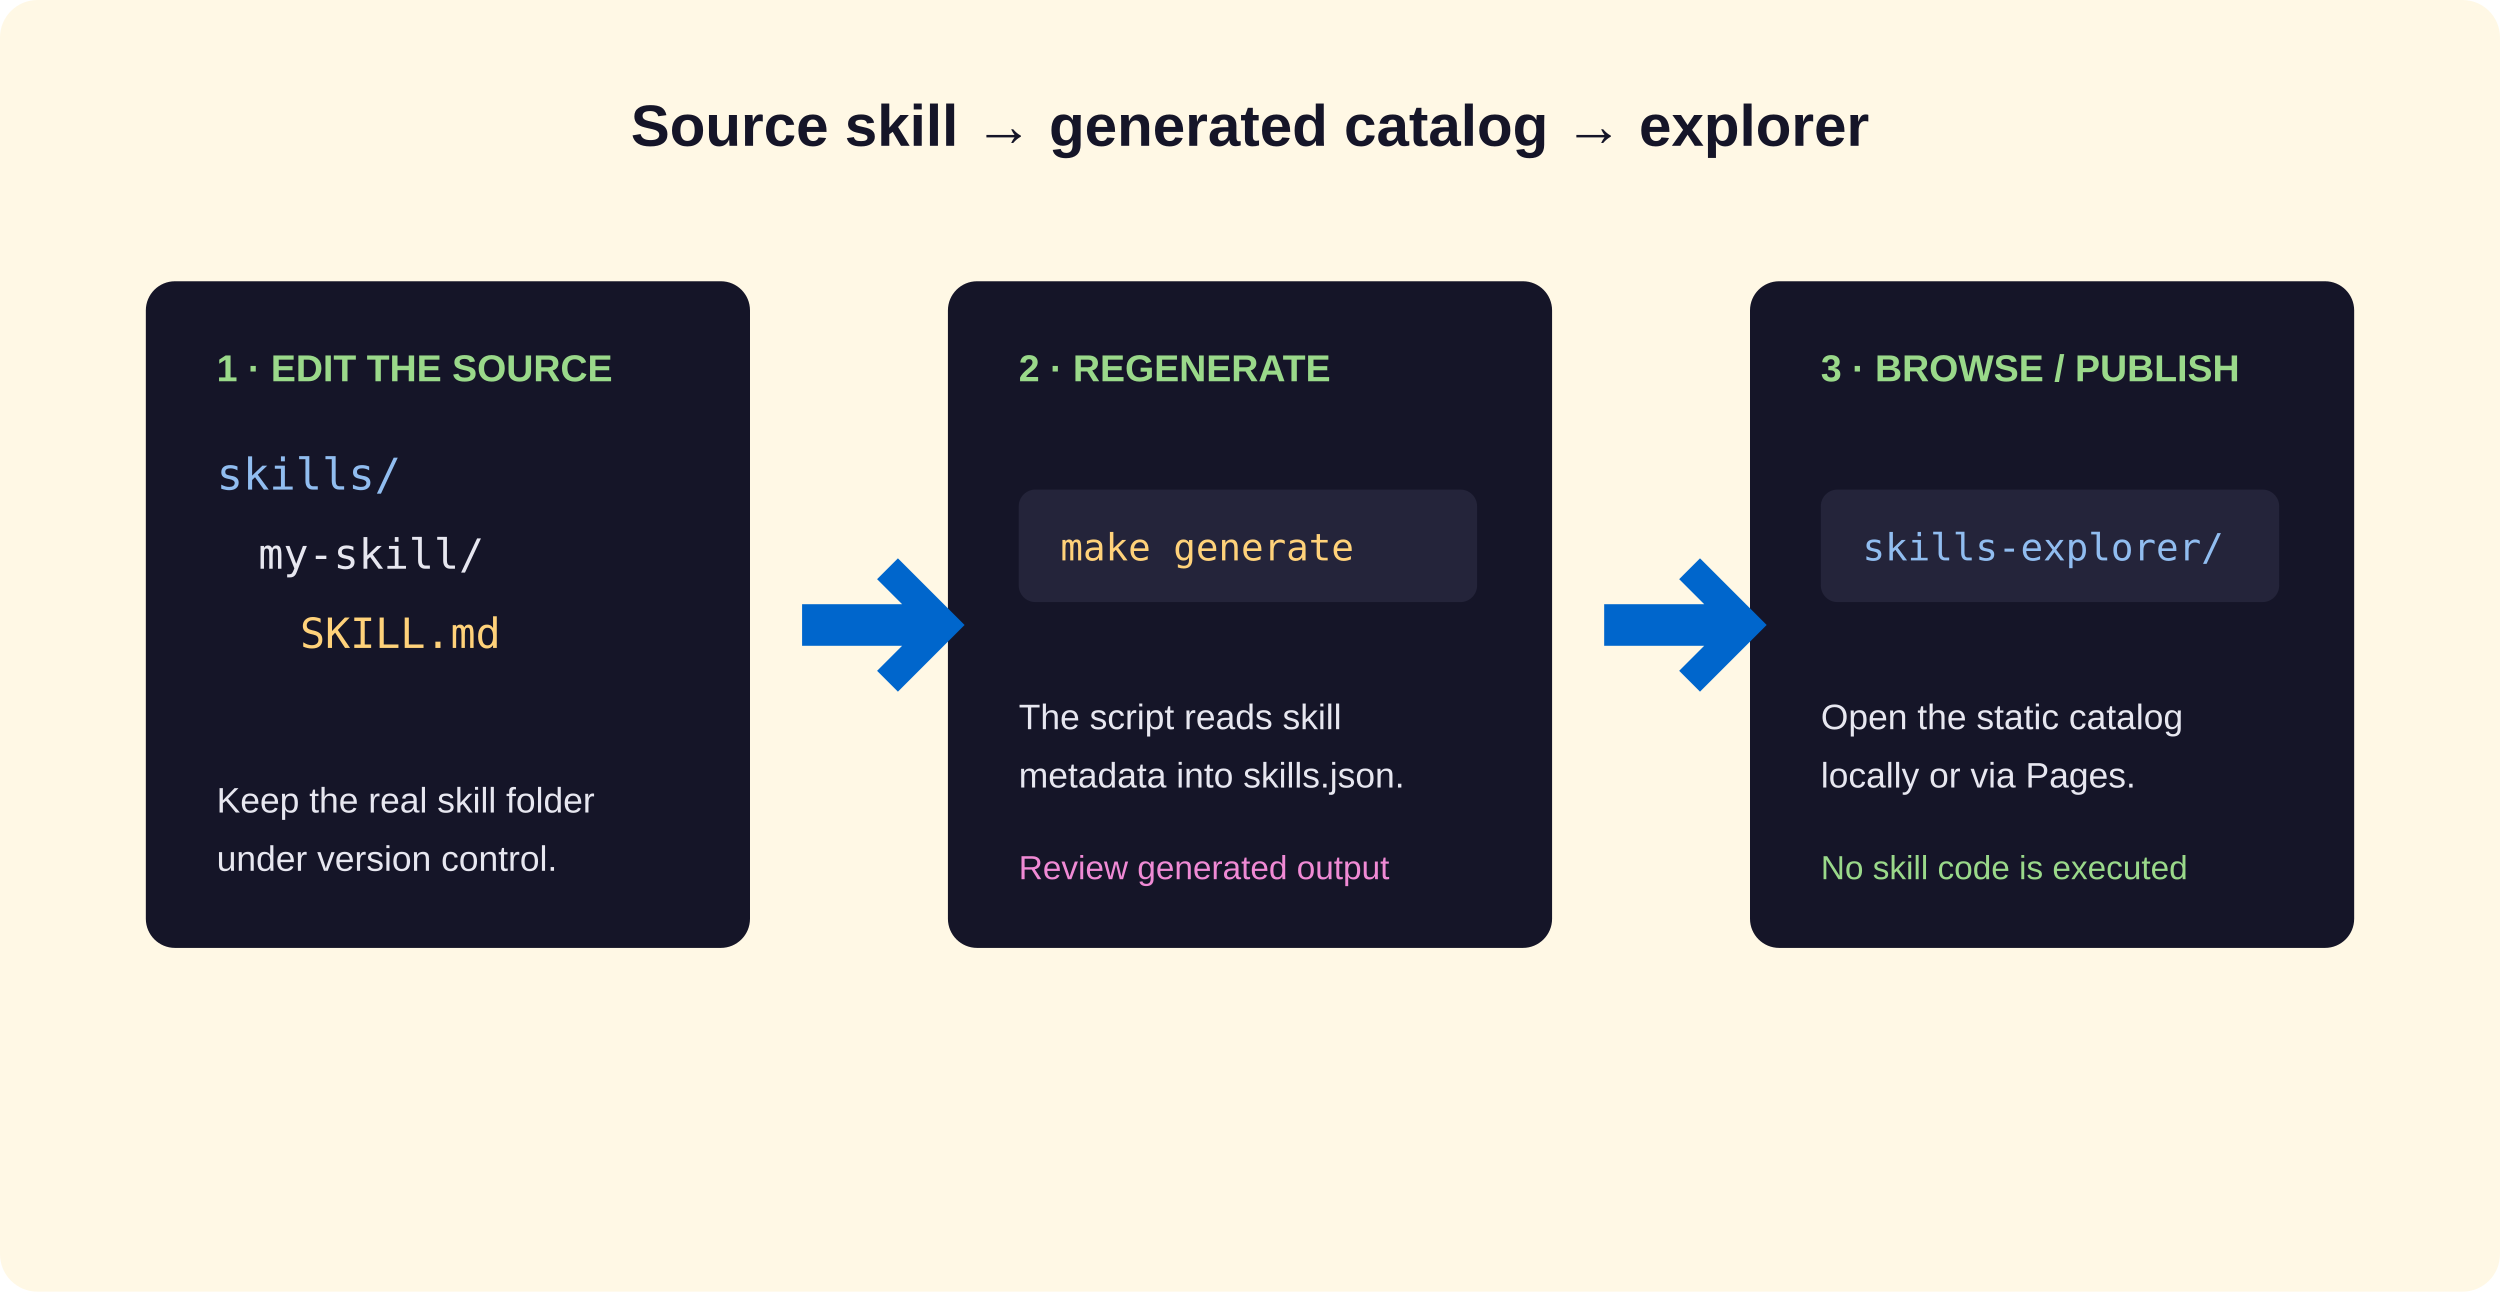
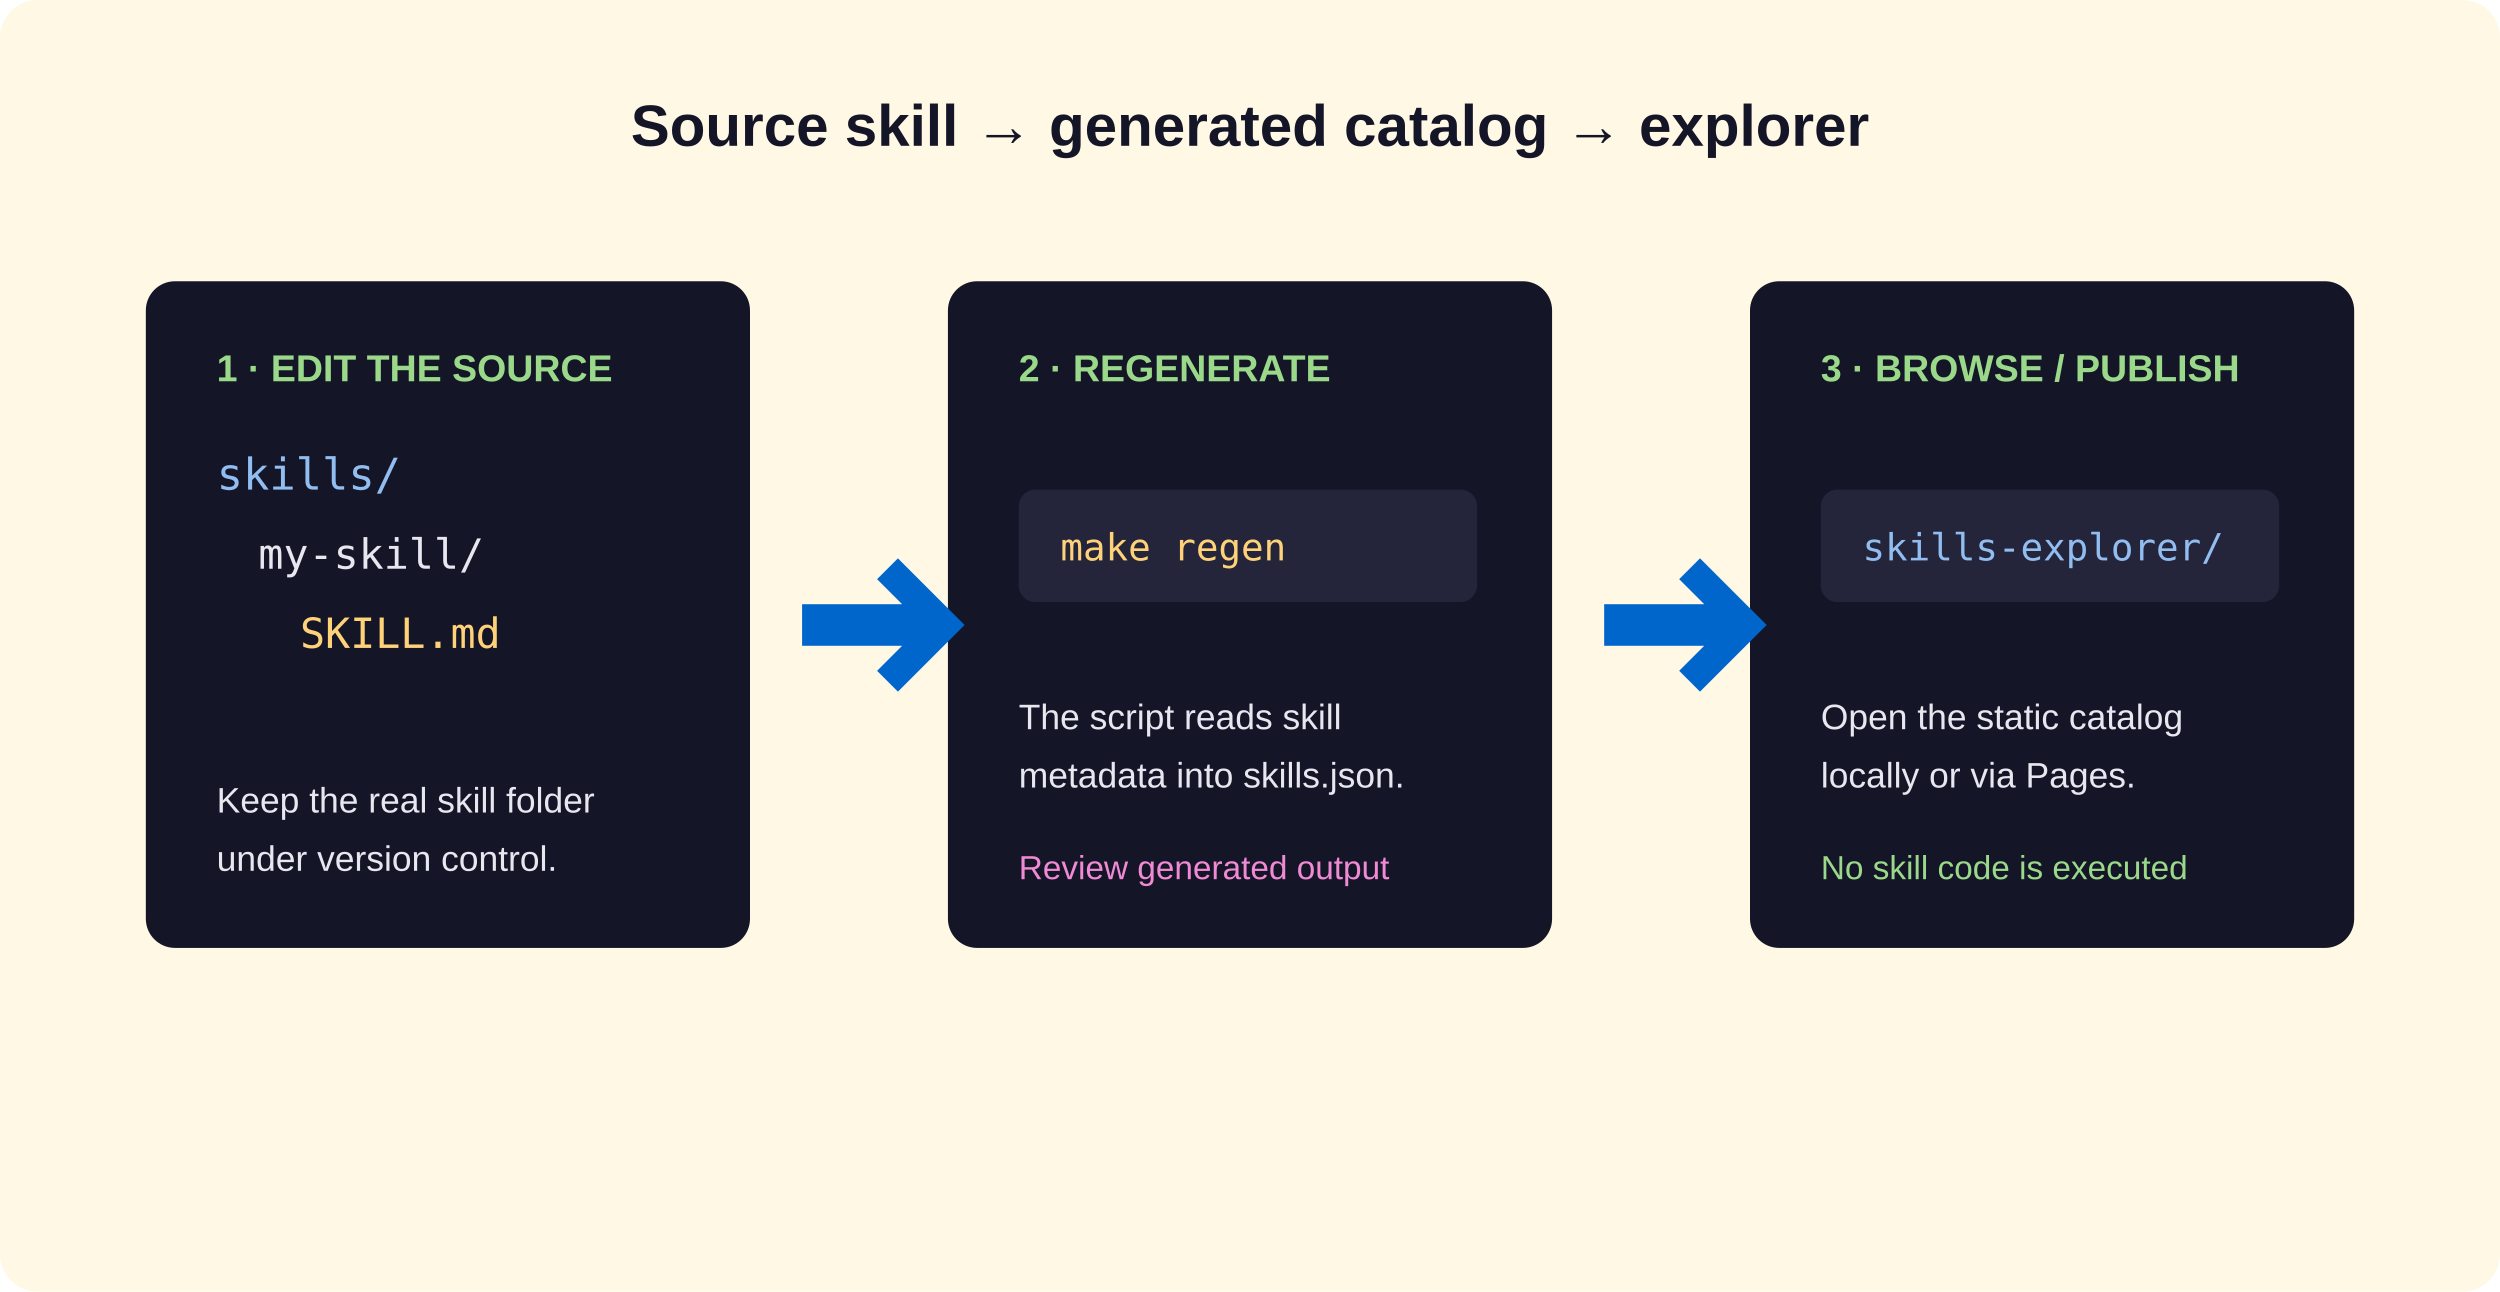
<svg xmlns="http://www.w3.org/2000/svg" viewBox="0 0 1200 620" role="img" aria-labelledby="title desc">
  <rect width="1200" height="620" rx="18" fill="#fff8e5" />
  <text x="600" y="70" text-anchor="middle" fill="#151528" font-family="Arial, sans-serif" font-size="28" font-weight="700">Source skill → generated catalog → explorer</text>
  <g font-family="Arial, sans-serif">
    <rect x="70" y="135" width="290" height="320" rx="14" fill="#151528" />
    <text x="104" y="183" fill="#9ad98a" font-size="18" font-weight="700">1 · EDIT THE SOURCE</text>
    <text x="104" y="235" fill="#91bdf0" font-family="monospace" font-size="21">skills/</text>
    <text x="124" y="273" fill="#e7e7f0" font-family="monospace" font-size="20">my-skill/</text>
    <text x="144" y="311" fill="#ffd27a" font-family="monospace" font-size="20">SKILL.md</text>
    <text x="104" y="390" fill="#e7e7f0" font-size="17">Keep the real skill folder</text>
    <text x="104" y="418" fill="#e7e7f0" font-size="17">under version control.</text>
    <rect x="455" y="135" width="290" height="320" rx="14" fill="#151528" />
    <text x="489" y="183" fill="#9ad98a" font-size="18" font-weight="700">2 · REGENERATE</text>
    <rect x="489" y="235" width="220" height="54" rx="8" fill="#24243a" />
-     <text x="509" y="269" fill="#ffd27a" font-family="monospace" font-size="18">make generate</text>
+     <text x="509" y="269" fill="#ffd27a" font-family="monospace" font-size="18">make regen</text>
    <text x="489" y="350" fill="#e7e7f0" font-size="17">The script reads skill</text>
    <text x="489" y="378" fill="#e7e7f0" font-size="17">metadata into skills.json.</text>
    <text x="489" y="422" fill="#f08ad5" font-size="16">Review generated output</text>
    <rect x="840" y="135" width="290" height="320" rx="14" fill="#151528" />
    <text x="874" y="183" fill="#9ad98a" font-size="18" font-weight="700">3 · BROWSE / PUBLISH</text>
    <rect x="874" y="235" width="220" height="54" rx="8" fill="#24243a" />
    <text x="894" y="269" fill="#91bdf0" font-family="monospace" font-size="18">skills-explorer/</text>
    <text x="874" y="350" fill="#e7e7f0" font-size="17">Open the static catalog</text>
    <text x="874" y="378" fill="#e7e7f0" font-size="17">locally or via Pages.</text>
    <text x="874" y="422" fill="#9ad98a" font-size="16">No skill code is executed</text>
  </g>
  <g fill="#0066cc">
    <path d="M385 290h48l-12-12 10-10 32 32-32 32-10-10 12-12h-48z" />
    <path d="M770 290h48l-12-12 10-10 32 32-32 32-10-10 12-12h-48z" />
  </g>
</svg>
